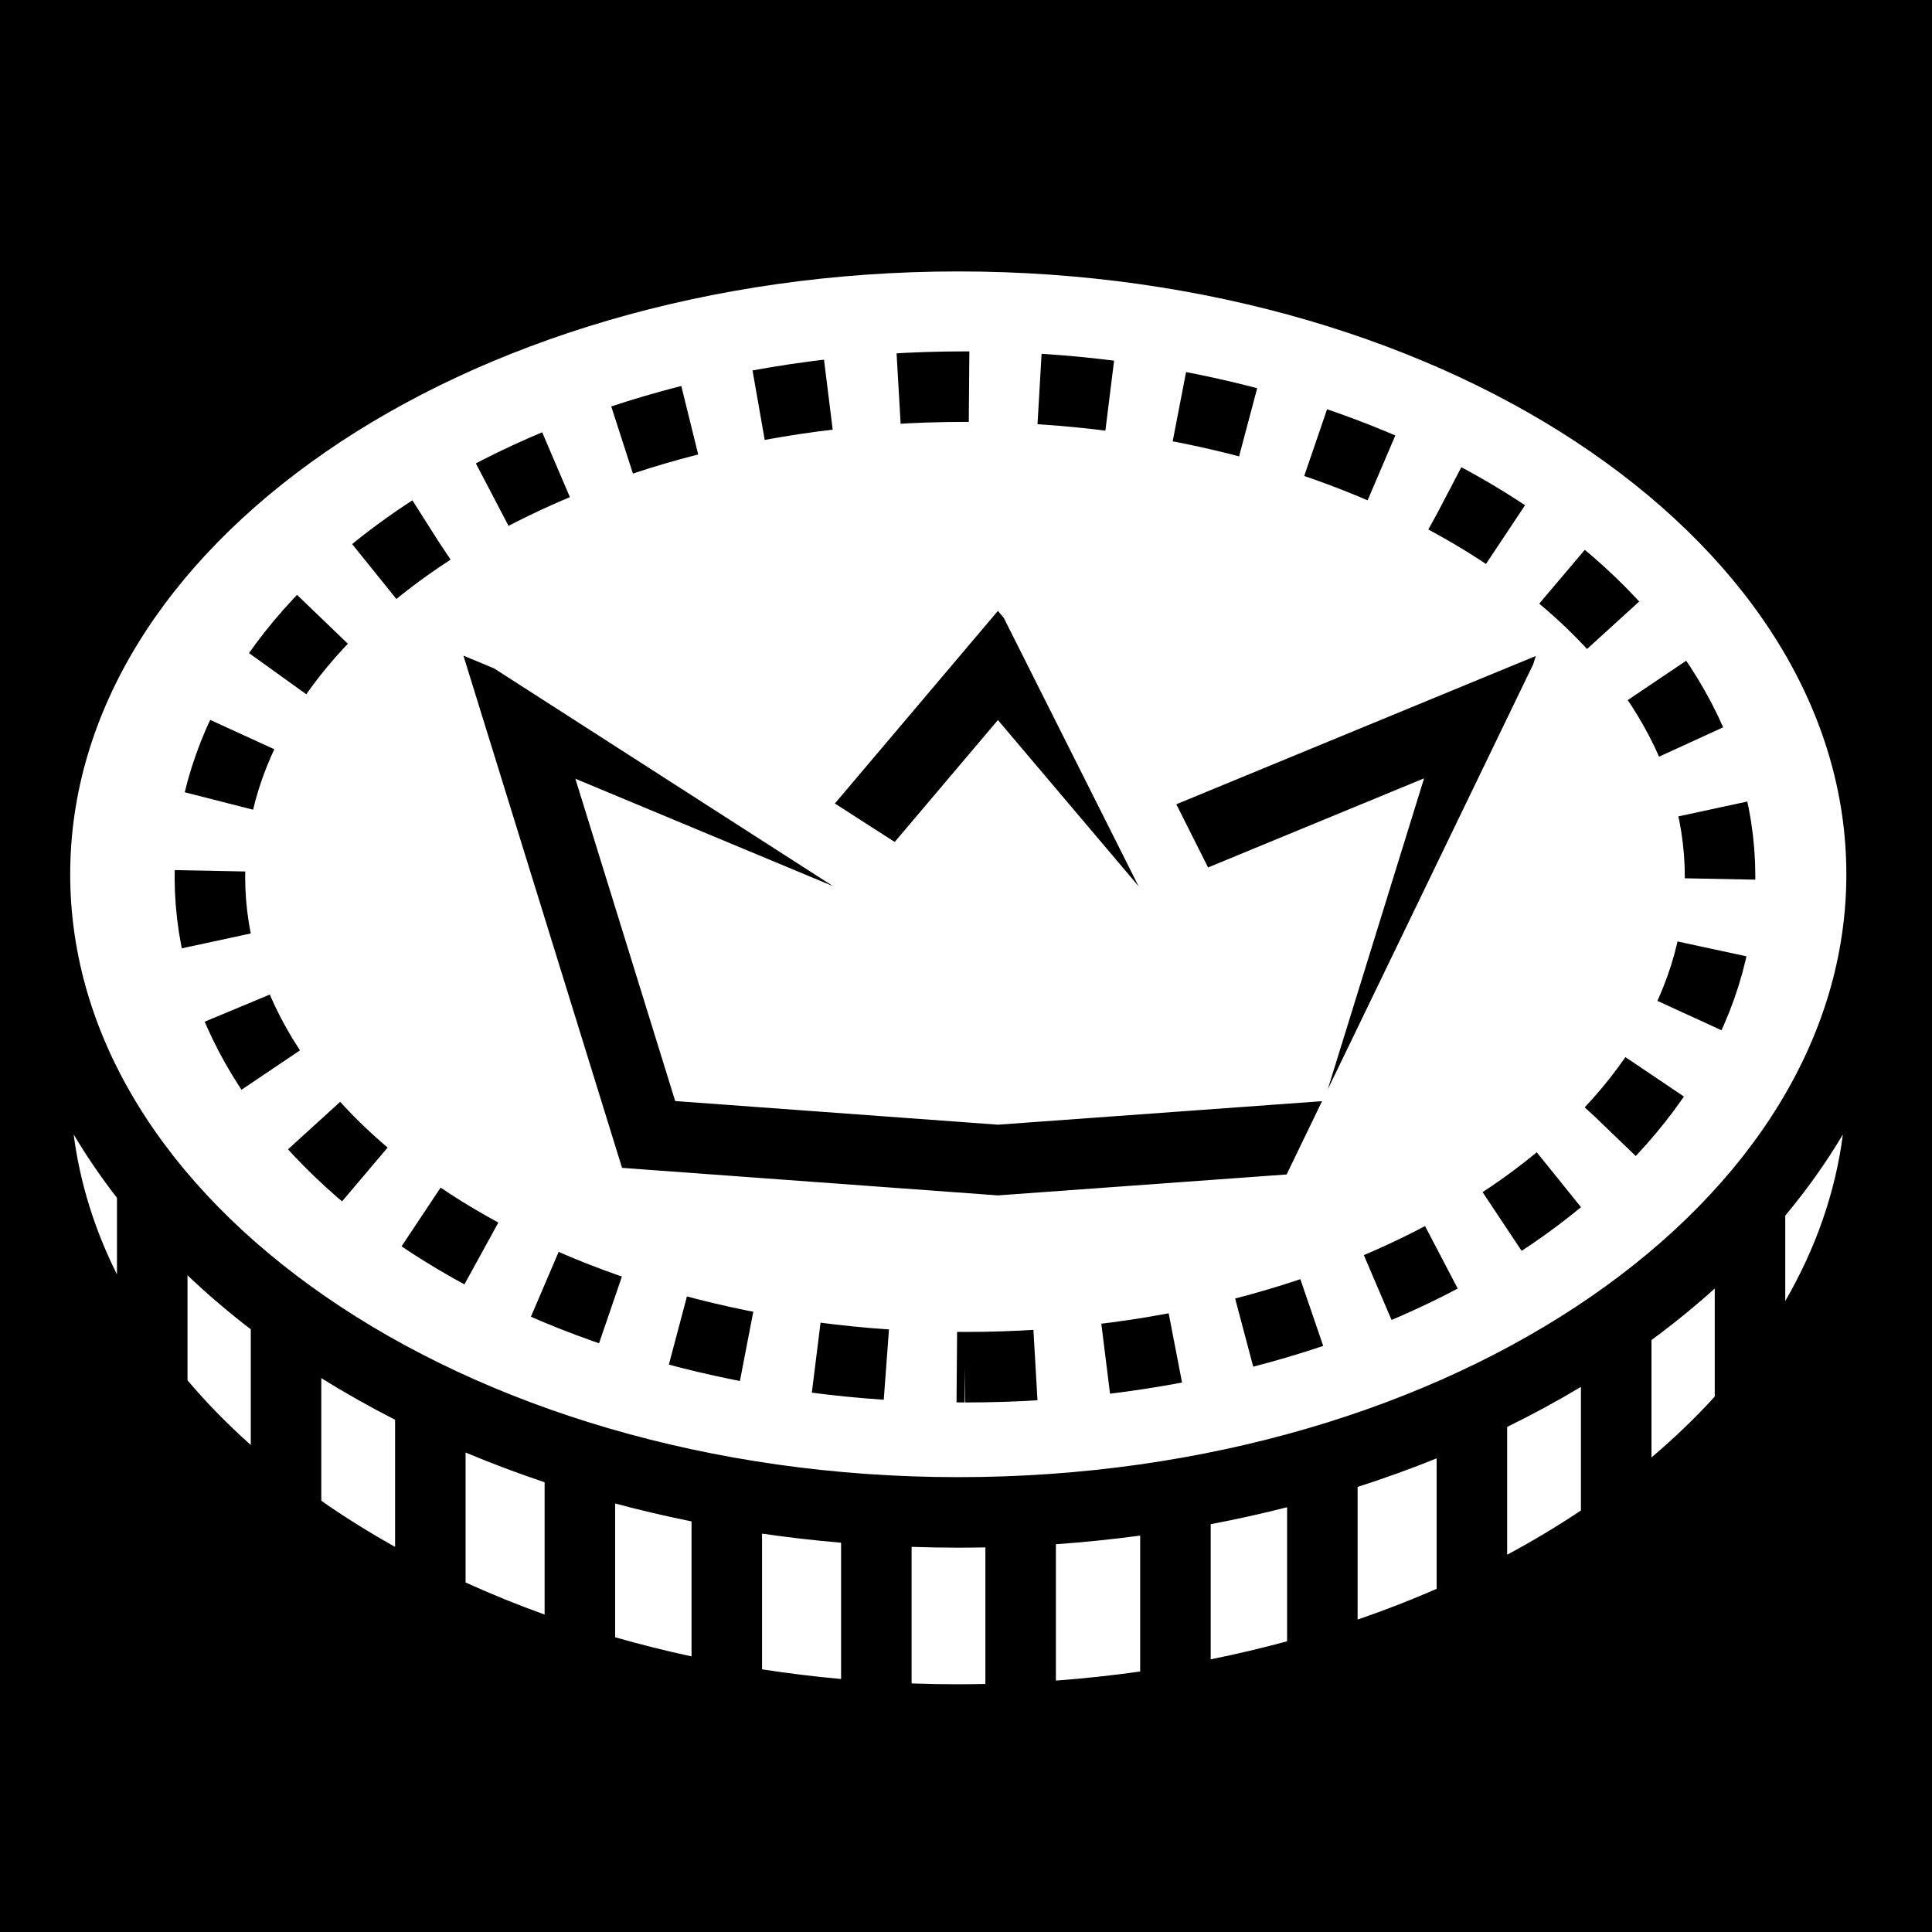
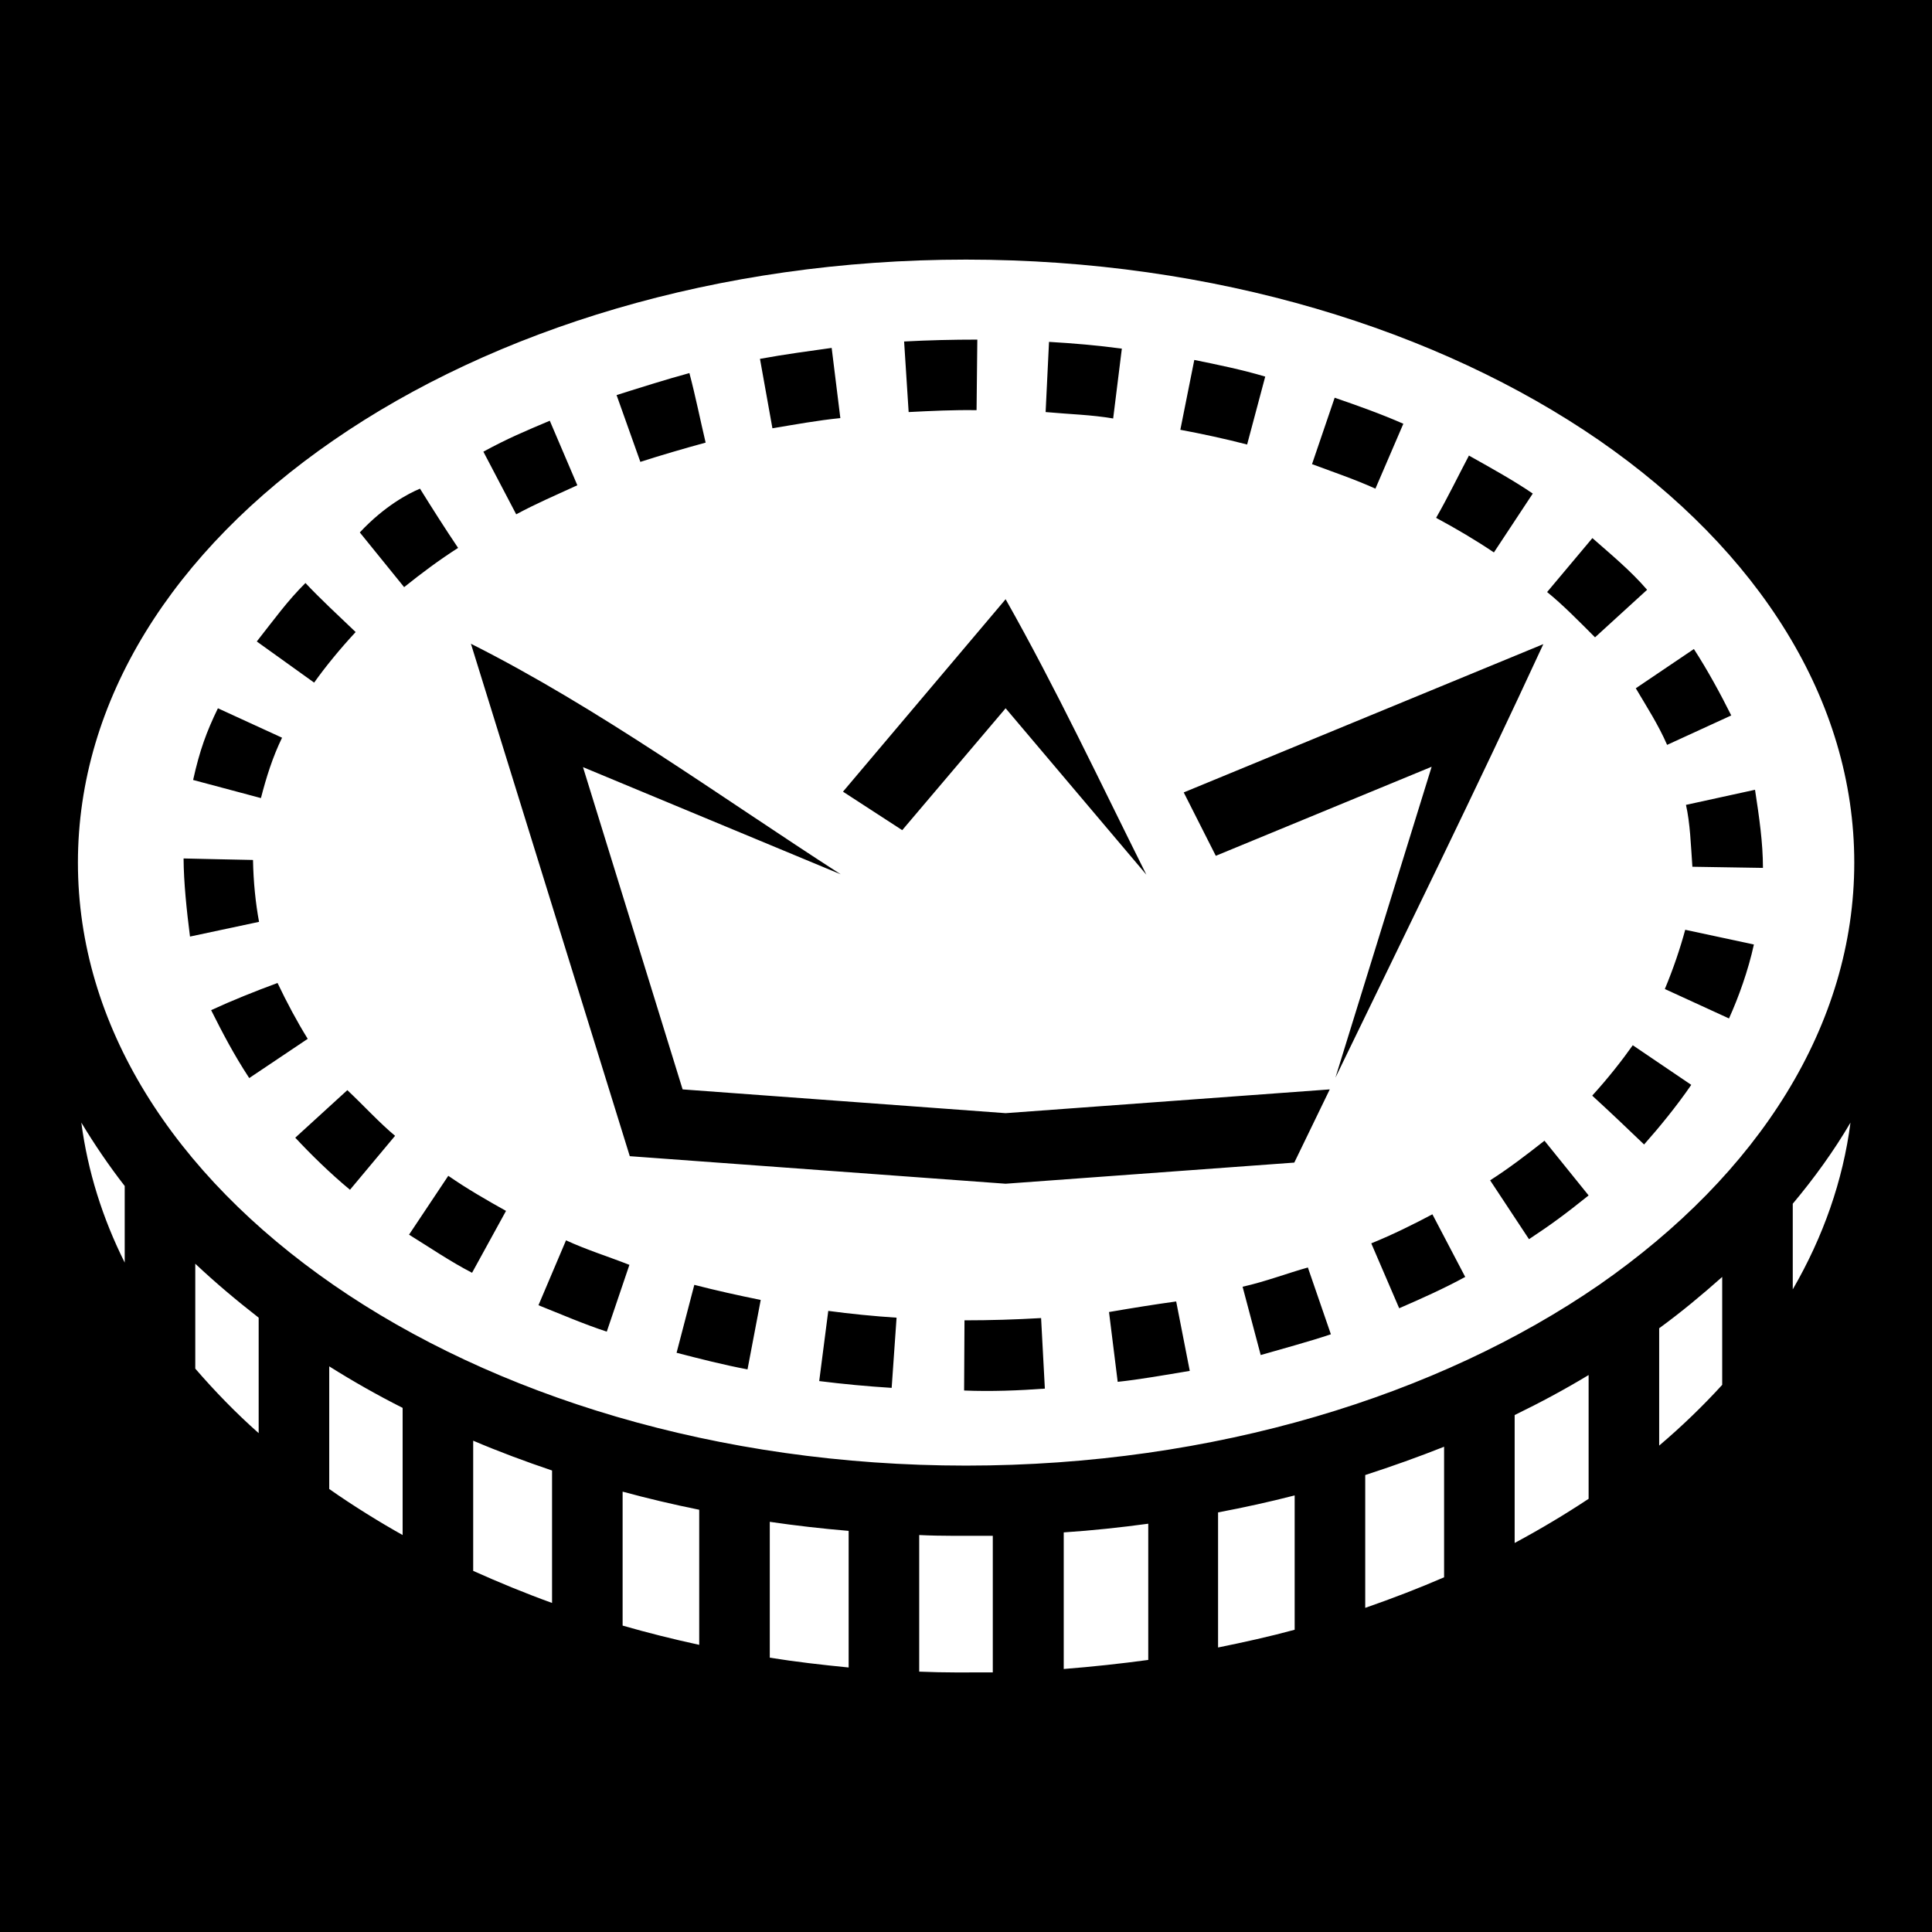
<svg xmlns="http://www.w3.org/2000/svg" viewBox="0 0 512 512">
  <path d="M0 0h512v512H0z" />
-   <path d="M253.95 71.932c-65.823 0-125.256 18.536-167.708 47.875-42.452 29.338-67.637 68.846-67.637 111.89 0 43.045 25.184 82.552 67.635 111.89 42.452 29.34 101.886 47.874 167.71 47.874 65.826 0 125.26-18.533 167.712-47.872 42.452-29.34 67.64-68.846 67.64-111.89 0-43.045-25.188-82.553-67.64-111.89-42.452-29.34-101.886-47.876-167.71-47.876zm1.704 21.187h.153l1.084.01-.154 18.686-1.002-.007-4.937.038-.043.002-5.063.125h-.026l-4.88.203-2.11.12-1.076-18.657 2.2-.126.075-.004.076-.004 5.1-.21.075-.003.078-.002 5.133-.126.076-.002h.076l5.166-.043zm20.373.646l.702.04.077.005.076.004 5.027.375.076.003.077.008 4.988.454.08.008.075.008 4.947.53.078.01.077.01 2.937.366-2.307 18.545-2.878-.357-.06-.007-4.64-.498-.046-.004-4.927-.448-.016-.002-4.802-.355-.617-.036 1.077-18.658zm-57.66 1.552l2.307 18.547-4.1.51-.02.002-4.63.654-4.586.728-.055.01-4.623.812-3.234-18.408 4.678-.822.076-.014.078-.012 4.818-.763.078-.01.076-.013 4.864-.685.078-.012.076-.01 4.12-.512zm95.95 3.29l2.693.523.078.015.076.017 4.676.984.078.018.078.018 4.623 1.056.077.018.078.02 4.57 1.128.08.02.077.02 1.662.44-4.793 18.065-1.503-.4-.027-.01-4.47-1.1-4.526-1.036-.016-.004-4.433-.933-2.622-.506 3.545-18.35zm-133.766 3.69l4.48 18.143-.407.103-.027.006-4.285 1.138-4.22 1.197h-.002l-4.242 1.285-.045.014-4.075 1.316-5.74-17.787 4.12-1.33.08-.026.08-.023 4.403-1.336.078-.023.08-.024 4.46-1.264.08-.024.077-.02 4.516-1.2.077-.018.08-.02.434-.107zm171.137 6.165l2.456.842.082.027.078.03 4.222 1.533.08.03.08.028 4.16 1.598.08.03.08.033 4.093 1.66.082.032.08.035 2.51 1.072-7.344 17.186-2.348-1.004-.04-.018-3.892-1.578-.058-.023-4.074-1.563-.026-.01-3.974-1.44-2.385-.817 6.058-17.682zm-208.003 6.1l7.343 17.185-3.343 1.428-.045.02-3.85 1.732-3.685 1.744-3.587 1.785-.055.027-1.692.885-8.66-16.56 1.747-.915.082-.043.083-.04 3.815-1.902.084-.04.082-.04 3.887-1.84.083-.04.082-.036 3.96-1.78.08-.038.08-.035 3.51-1.498zm243.587 9.248l.08.042.084.044.082.045 3.67 2.015.084.047.082.05 3.593 2.067.084.048.083.05 3.516 2.126.083.052.086.053 3.432 2.177.086.055.086.056 1.744 1.16-10.35 15.563-1.667-1.108-3.31-2.098-.03-.02-3.282-1.982-3.43-1.975-3.453-1.896-.016-.007-.09-.05 2.386-4.34 6.365-12.172zm-277.98 8.78l6.73 10.613 3.388 5.098-3.27 2.177-3.103 2.162-3.062 2.243-.034.023-2.84 2.184-2.05 1.65-11.73-14.55 2.133-1.72.086-.068.087-.068 3.102-2.38.084-.067.088-.065 3.188-2.332.086-.062.086-.06 3.27-2.282.087-.06.085-.057 3.354-2.232.085-.056.085-.055.06-.037zm310.696 13.123l2.14 1.81.087.075.086.076 2.835 2.525.088.077.086.082 2.743 2.568.088.084.087.084 2.65 2.615.088.087.086.09 2.555 2.656.088.092.086.094.62.682-13.818 12.582-.54-.592-2.384-2.478-2.455-2.424-2.555-2.395-2.74-2.437-.037-.033-1.962-1.66 12.078-14.262zM78.72 157.648l13.47 12.954-.8.834-2.275 2.5-2.164 2.515-2.093 2.577-1.98 2.588-1.71 2.375-15.173-10.912 1.777-2.47.082-.114.085-.11 2.16-2.82.08-.11.087-.104 2.26-2.782.083-.103.088-.1 2.36-2.742.084-.098.087-.095 2.46-2.7.083-.095.087-.092.862-.895zm185.735 4.248l1.55 1.833 35.733 71.135-37.28-44.043-27.35 32.307-15.858-10.19 36.074-42.618 7.13-8.426zM122.81 173.748l8.147 3.397 89.818 57.7-68.3-28.478 26.457 85.422 85.527 6.265 85.895-6.23-9.384 19.42-76.517 5.548-99.6-7.295-42.042-135.75zm284.19.096l-.67 2.164-54.47 112.71 25.533-82.447-57.243 23.615-8.412-16.746L407 173.843zm39.854 1.256l1.01 1.498.08.12.08.124 1.845 2.933.077.125.076.13 1.74 2.968.075.13.072.136 1.63 3.002.073.136.07.14 1.518 3.036.07.14.068.147 1.32 2.88-16.99 7.784-1.246-2.718-1.385-2.77-1.49-2.747-1.59-2.715-1.646-2.617-.955-1.42 15.5-10.443zM55.707 190.78L72.7 198.56l-.93 2.028-1.166 2.803-1.04 2.767-.953 2.84-.848 2.873-.69 2.71-18.11-4.622.733-2.876.043-.168.05-.166.94-3.186.05-.164.052-.162 1.06-3.158.053-.16.06-.156 1.175-3.13.058-.154.063-.152 1.29-3.1.062-.148.07-.148.985-2.153zm407.344 21.634l.317 1.463.037.174.032.175.574 3.263.03.178.024.178.45 3.287.025.18.017.18.322 3.31.016.18.012.182.196 3.332.01.182.003.183.065 3.353.004.182-.004.18-.01.542-18.686-.363.006-.354-.056-2.984-.176-3.008-.29-2.94-.402-2.94-.5-2.84-.287-1.336 18.27-3.938zM46.315 230.59l18.686.363-.027 1.442.056 2.976.175 3.005.29 2.953.403 2.94.502 2.85.055.26-18.27 3.938-.087-.404-.037-.174-.03-.175-.575-3.264-.03-.177-.025-.178-.45-3.287-.024-.18-.018-.18-.322-3.31-.018-.18-.01-.18-.197-3.335-.008-.182-.004-.18-.065-3.354-.004-.18.003-.183.03-1.623zm398.24 18.904l18.27 3.938-.156.718-.037.172-.042.17-.82 3.213-.04.168-.052.166-.94 3.185-.048.164-.053.16-1.06 3.157-.054.16-.057.158-1.176 3.13-.058.154-.064.15-1.293 3.1-.062.15-.066.147-.537 1.17-16.99-7.785.476-1.043 1.16-2.786 1.055-2.803.946-2.82.85-2.876.732-2.875.117-.546zM71.505 263.56l.267.643 1.28 2.797 1.375 2.748 1.488 2.744 1.605 2.74 1.652 2.622.334.496-15.5 10.443-.404-.602-.082-.12-.08-.125-1.844-2.93-.078-.128-.077-.13-1.737-2.966-.076-.132-.072-.133-1.63-3.002-.073-.138-.07-.14-1.518-3.034-.07-.142-.067-.144-1.406-3.067-.066-.148-.062-.15-.338-.81 17.252-7.19zm359.244 16.585l15.5 10.443-.338.5-.08.117-.082.115-2.057 2.86-.082.113-.083.11-2.158 2.822-.085.107-.086.107-2.26 2.78-.085.104-.085.1-2.36 2.742-.086.098-.088.095-2.457 2.7-.087.092-.088.092-.11.115-10.98-10.557-2.556-2.326.06-.07.03-.028 2.27-2.495 2.2-2.553 2.087-2.572 2.004-2.617 1.872-2.602.268-.395zm-340.594 11.85l1.27 1.394 2.38 2.475 2.454 2.42 2.597 2.434 2.66 2.364 1.213 1.03-12.078 14.263-1.312-1.11-.088-.078-.086-.077-2.836-2.523-.088-.08-.086-.08-2.744-2.57-.088-.083-.086-.086-2.65-2.612-.088-.086-.086-.09-2.555-2.658-.09-.092-.084-.093-1.35-1.482 13.82-12.584zM19.52 300.64c1.657 12.822 5.554 25.25 11.478 37.098v-20.302c-4.22-5.423-8.05-11.03-11.478-16.795zm468.863.006c-4.43 7.45-9.534 14.63-15.27 21.497v22.634c8.07-13.928 13.28-28.747 15.27-44.13zm-81.127 4.72l11.73 14.552-2.976 2.398-.086.07-.088.067-3.102 2.383-.086.066-.087.063-3.187 2.334-.086.06-.086.062-3.27 2.28-.086.06-.086.058-2.512 1.67-10.35-15.562 2.432-1.615 3.06-2.135 3.012-2.203 2.963-2.276 2.893-2.333zm-290.49 9.363l2.568 1.707 3.246 2.06 3.338 2.017 3.465 1.996 2.69 1.476-8.995 16.383-2.8-1.538-.083-.047-.084-.047-3.59-2.07-.086-.05-.082-.05-3.516-2.125-.086-.05-.084-.053-3.436-2.178-.085-.055-.084-.056-2.644-1.757 10.35-15.564zm260.884 10.188l8.66 16.56-2.705 1.415-.082.043-.084.043-3.817 1.897-.082.04-.08.04-3.89 1.842-.08.038-.084.037-3.957 1.78-.08.038-.083.034-2.512 1.074-7.345-17.185 2.48-1.06.03-.014 3.732-1.68 3.682-1.743 3.724-1.853.033-.018 2.54-1.328zm-229.605 6.848l3.47 1.482.034.014 3.88 1.572.05.02 3.915 1.5 4.056 1.474 1.363.467-6.057 17.68-1.436-.493-.08-.027-.08-.03-4.22-1.53-.083-.03-.08-.03-4.158-1.597-.08-.03-.08-.034-4.095-1.658-.08-.034-.082-.035-3.504-1.496 7.345-17.184zm-98.357 6.203v27.827c5.04 5.95 10.644 11.676 16.77 17.146v-30.66c-5.92-4.545-11.517-9.326-16.77-14.314zm294.917 1.024l6.057 17.682-.803.275-.08.03-.08.024-4.345 1.402-.078.026-.08.023-4.402 1.334-.08.024-.078.022-4.46 1.268-.08.02-.077.022-3.903 1.036-4.793-18.065 3.744-.992.053-.016 4.382-1.245.027-.008 4.23-1.285.015-.004 4.11-1.326.72-.248zm109.82 2.48c-5.276 4.76-10.873 9.318-16.77 13.65v31.118c6.078-5.145 11.676-10.533 16.77-16.133v-28.635zm-272.376 2.09l2.675.707.03.01 4.337 1.068 4.387 1.006.034.007 4.554.962 1.563.3-3.544 18.35-1.633-.314-.078-.015-.076-.016-4.677-.986-.078-.015-.076-.018-4.626-1.056-.078-.02-.078-.016-4.57-1.13-.08-.02-.077-.02-2.704-.717 4.793-18.065zm127.66 4.47l3.544 18.35-.97.186-.075.016-.08.014-4.77.837-.08.014-.077.013-4.818.764-.076.01-.08.013-4.863.688-.076.01-.077.01-3.043.378-2.307-18.545 2.89-.358.018-.002 4.787-.678.058-.008 4.51-.715.055-.01 4.68-.823.036-.006.813-.157zm-92.255 2.49l3.95.49.058.007 4.64.5.057.007 4.776.436.02.002 4.632.344-1.383 18.637-4.652-.345-.076-.008-.08-.006-4.985-.455-.078-.006-.076-.008-4.95-.534-.076-.008-.076-.01-4.01-.498 2.31-18.547zm56.414 1.904l1.075 18.658-3.28.19-.077.003-.076.003-5.1.21-.076.003-.076.002-5.133.125-.078.002-.077.002-5.166.04-.077-9.343-.076 9.344-2.162-.018.154-18.687 2.084.017 4.936-.04.043-.002 4.935-.12h.01l5.023-.207 3.19-.182zM85.145 365.21v32.49c.367.258.725.52 1.094.775 5.838 4.034 12.007 7.855 18.46 11.46v-33.69c-6.772-3.45-13.3-7.132-19.554-11.034zm333.82 2.33c-6.267 3.756-12.793 7.296-19.552 10.61v33.862c6.84-3.666 13.367-7.58 19.55-11.717V367.54zm-295.58 17.388v34.445c6.74 3.066 13.728 5.906 20.944 8.5v-35.06c-7.17-2.402-14.16-5.032-20.943-7.885zm257.34 1.55c-6.793 2.745-13.78 5.27-20.943 7.57v35.155c7.205-2.477 14.193-5.194 20.942-8.14V386.48zm-217.708 11.96v35.453c6.6 1.89 13.352 3.588 20.248 5.07v-35.774c-6.872-1.388-13.626-2.973-20.248-4.748zm178.076.996c-6.625 1.69-13.38 3.188-20.246 4.494v35.812c6.885-1.392 13.643-2.986 20.246-4.783v-35.523zm-139.14 6.99v35.967c6.87 1.06 13.854 1.92 20.942 2.56v-36.118c-7.074-.6-14.058-1.41-20.943-2.408zm100.204.525c-7.34.983-14.785 1.758-22.332 2.29v36.135c7.557-.566 15.01-1.37 22.332-2.412V406.95zm-60.572 2.988v36.19c4.094.146 8.217.22 12.365.22 2.406 0 4.8-.033 7.187-.082v-36.192c-2.388.046-4.782.074-7.186.074-4.144 0-8.266-.074-12.364-.21z" fill="#fff" />
+   <path fill="#fff" d="M256 68.8c-65.9 0-125.2 18.6-167.65 47.9-42.5 29.3-67.7 68.9-67.7 111.9s25.2 82.5 67.7 111.9C130.7 369.8 190.1 388.4 256 388.4c65.8 0 125.3-18.6 167.8-47.9 42.3-29.4 67.6-68.9 67.6-111.9s-25.3-82.6-67.6-111.9C381.3 87.39 321.9 68.8 256 68.8zm3 21.2l-.2 18.7c-6-.1-12 .2-18 .5l-1.2-18.7c6.5-.35 12.9-.5 19.4-.5zm19 .6c6.4.37 12.9.93 19.3 1.79L295 110.9c-5.9-1-11.3-1.1-17.9-1.7zm-57.6 1.6l2.3 18.6c-6 .6-12 1.7-18 2.7l-3.3-18.4c6.6-1.21 13.5-2.13 19-2.9zm96.1 3.19c6.3 1.28 12.6 2.57 18.8 4.41l-4.8 18c-5.8-1.5-11.8-2.8-17.7-3.9zM187 117.3c-5.9 1.6-12 3.4-17.3 5.1l-6.3-17.7c6-1.9 13.3-4.2 19.3-5.83 1.6 6.03 2.9 12.53 4.3 18.43zm166.7-11.9c6.1 2.1 12.3 4.3 18.2 6.9l-7.4 17.2c-5.5-2.5-11.2-4.4-16.8-6.5zm-208 6.1l7.3 17.1c-6.1 2.8-10.8 4.8-16.2 7.7l-8.7-16.6c6.4-3.5 11.2-5.5 17.6-8.2zm243.6 9.2l.1.1c5.9 3.3 12 6.7 16.8 10l-10.3 15.6c-4.9-3.3-10-6.3-15.2-9.1l-.1-.1c3.1-5.4 5.8-11 8.7-16.5zm-278 8.8c3.3 5.3 6.6 10.5 10.1 15.7-5 3.2-9.7 6.7-14.3 10.4l-11.75-14.5c6.55-7 12.85-10.3 15.95-11.6zM422 142.6c5 4.4 10.1 8.6 14.5 13.7l-13.8 12.6c-4.3-4.3-8.6-8.7-12.7-12zM94.25 167.5c-4.09 4.4-8.02 9.2-11 13.4L68.05 170c4.8-6.1 8.08-10.7 12.9-15.5 3.62 3.9 9.01 8.9 13.3 13zm172.25-8.7c13.4 23.7 25.1 48.6 37.3 73l-37.3-44.1-27.4 32.3-15.7-10.2c14.4-17 28.7-34 43.1-51zm-141.7 11.8c33.8 17 66 40.5 98 61.1l-68.3-28.4 26.4 85.4 85.6 6.3 85.9-6.3-9.4 19.4-76.5 5.6-99.6-7.3zm284.2.1c-17.8 38.5-36.6 76.7-55.1 114.9l25.5-82.4-57.2 23.6-8.5-16.8zm39.9 1.3c3.7 5.7 7.1 12 9.9 17.6l-17 7.8c-2.3-5.3-5.4-10.1-8.3-15zM57.75 187.7l17 7.8c-2.49 5.1-4.18 10.5-5.6 16l-17.97-4.8c1.75-7.9 3.56-12.8 6.57-19zm407.35 21.6c1.1 7.2 2.1 14 2.1 20.7l-18.7-.3c-.4-5.7-.6-11.6-1.7-16.4 6.1-1.3 12.2-2.7 18.3-4zM67.05 227.9c.1 5.8.69 11.5 1.6 16.4l-18.3 3.9c-.89-7-1.66-14.3-1.7-20.7 4.5.1 12.75.3 18.4.4zm379.55 18.5l18.2 3.9c-1.5 6.9-4.1 14.1-6.6 19.6l-17-7.8c2.3-5.5 4.1-10.9 5.4-15.7zM73.55 260.5c2.48 5.2 5.2 10.3 8 14.8l-15.5 10.4c-4.19-6.4-7.08-12-10.1-18 5.4-2.5 11.63-5 17.6-7.2zM432.7 277l15.5 10.5c-3.9 5.7-8.6 11.4-12.5 15.8-4.8-4.6-9-8.6-13.7-12.9v-.1c4.1-4.5 7.8-9.2 10.7-13.3zm-328 24l-11.95 14.3c-5.21-4.3-10.4-9.4-14.5-13.8l13.8-12.6c4.35 4.1 8.65 8.8 12.65 12.1zm-83.15-3.5c1.7 12.9 5.6 25.3 11.5 37.1v-20.3c-4.2-5.4-8-11-11.5-16.8zm468.85 0c-4.4 7.5-9.6 14.7-15.3 21.5v22.7c8.1-14 13.3-28.8 15.3-44.2zm-81.1 4.8l11.7 14.5c-6.1 4.9-9.9 7.7-15.8 11.6l-10.3-15.6c5-3.2 9.7-6.8 14.4-10.5zm-290.5 9.3c4.9 3.4 10.1 6.4 15.3 9.3l-9 16.4c-5.8-3-11.2-6.7-16.7-10.1zm260.8 10.2l8.7 16.6c-5.7 3.1-11.5 5.7-17.5 8.3l-7.4-17.2c5.7-2.3 11.5-5.2 16.2-7.7zM150 328.7c5.4 2.5 11.2 4.3 16.8 6.5l-6 17.7c-6.1-2-12.1-4.6-18.1-7zm-98.25 6.2v27.8c5.1 5.9 10.7 11.7 16.8 17.1v-30.6c-5.9-4.6-11.5-9.3-16.8-14.3zm294.85 1l6.1 17.7c-6.3 2.1-13.1 3.9-18.6 5.5l-4.8-18.1c6.2-1.4 11.9-3.6 17.3-5.1zm109.8 2.5c-5.3 4.7-10.8 9.3-16.7 13.6v31.1c6-5.1 11.6-10.5 16.7-16.1zM184 340.5c5.8 1.5 11.7 2.8 17.6 4l-3.5 18.4c-6.4-1.2-12.6-2.8-18.8-4.4zm127.7 4.4l3.6 18.4c-6.6 1.1-13.4 2.3-19.1 2.9l-2.3-18.5c6.4-1.1 12-2 17.8-2.8zm-92.2 2.5c6 .8 12 1.4 18.1 1.8l-1.3 18.6c-6.4-.4-12.8-1-19.2-1.8zm56.4 1.9l1 18.7c-6.8.5-14.3.8-21.4.5l.1-18.6c6.8 0 13.5-.2 20.3-.6zM87.25 362.1v32.5c6.4 4.5 13.55 8.9 19.45 12.2v-33.7c-6.75-3.4-13.25-7.1-19.45-11zM421 364.4c-6.3 3.8-12.8 7.3-19.6 10.6v33.9c6.9-3.7 13.4-7.6 19.6-11.7zm-295.6 17.4v34.5c6.7 3 13.7 5.9 20.9 8.5v-35.1c-7.1-2.4-14.1-5-20.9-7.9zm257.3 1.6c-6.8 2.7-13.8 5.2-20.9 7.5v35.2c7.2-2.5 14.2-5.2 20.9-8.1zM165 395.3v35.5c6.6 1.9 13.4 3.6 20.3 5.1v-35.8c-6.9-1.4-13.7-3-20.3-4.8zm178.1 1c-6.6 1.7-13.4 3.2-20.3 4.5v35.8c6.9-1.4 13.7-2.9 20.3-4.7zm-139.1 7v36c6.8 1.1 13.8 1.9 20.9 2.6v-36.2c-7.1-.6-14.1-1.4-20.9-2.4zm100.3.5c-7.4 1-14.8 1.8-22.4 2.3v36.2c7.6-.6 15-1.4 22.4-2.4v-36.1zm-60.7 3V443c7 .3 12.5.2 19.5.2V407c-6.5 0-13.8.1-19.5-.2z" />
</svg>
